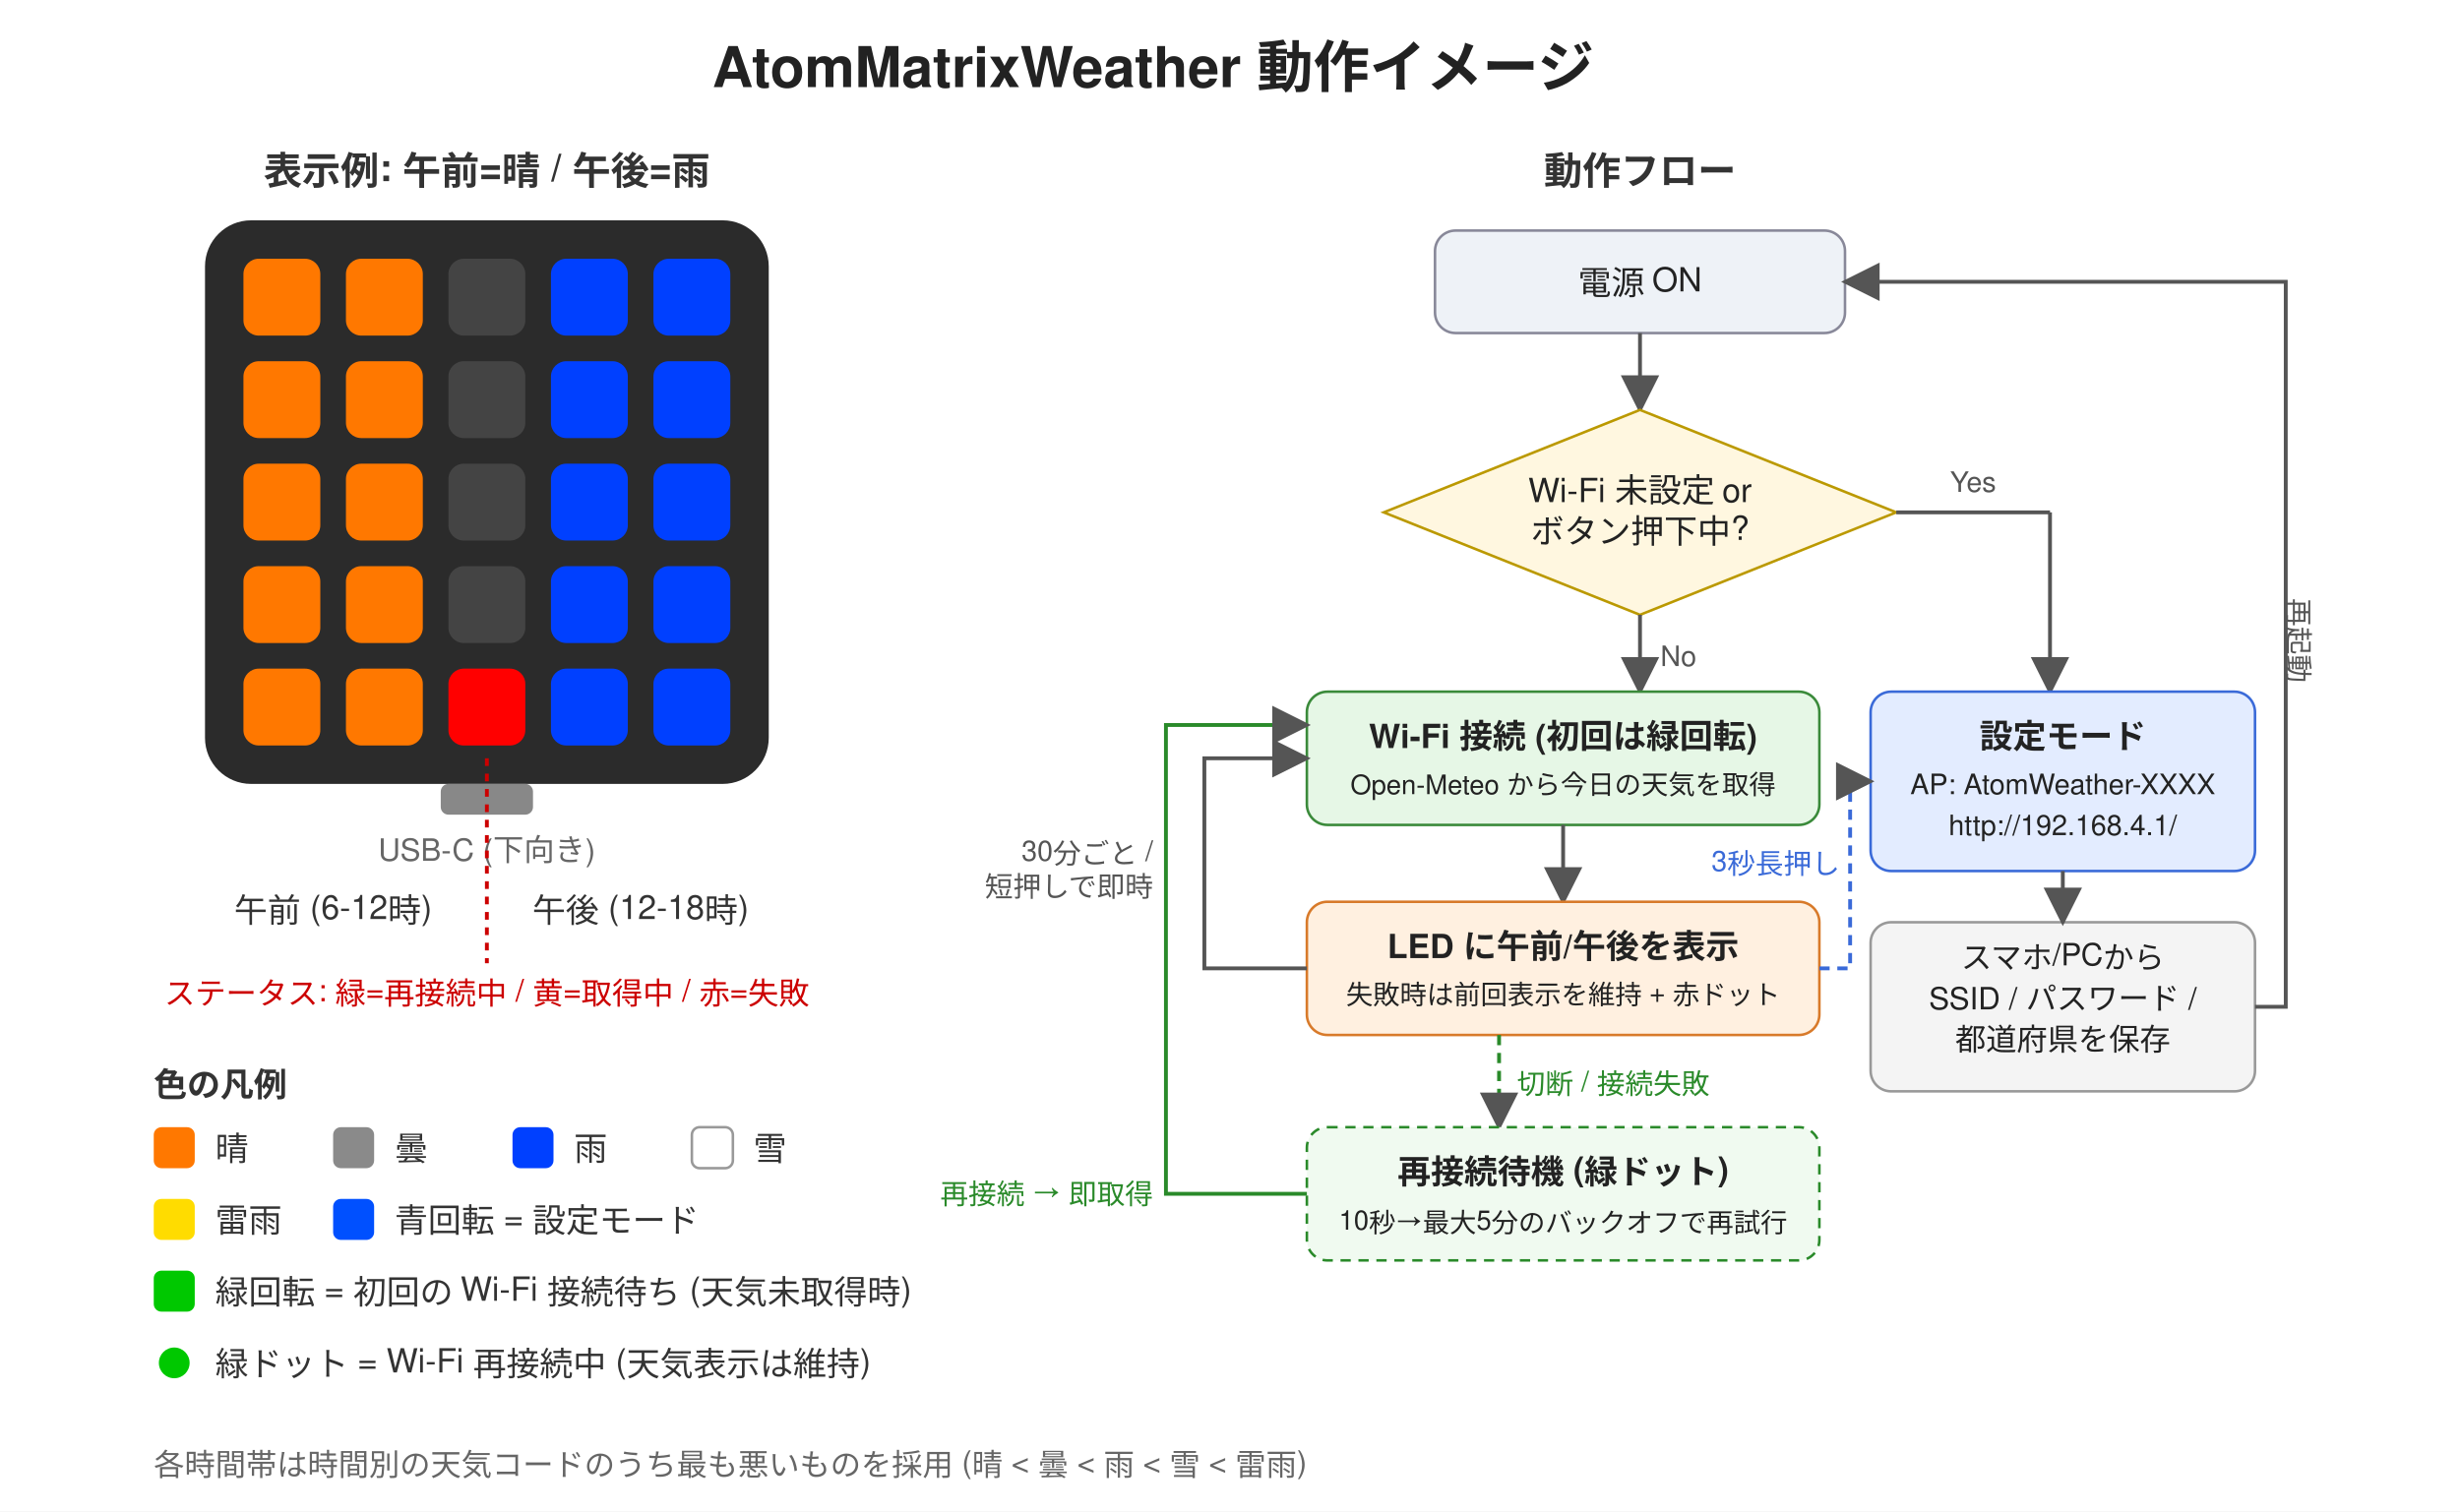
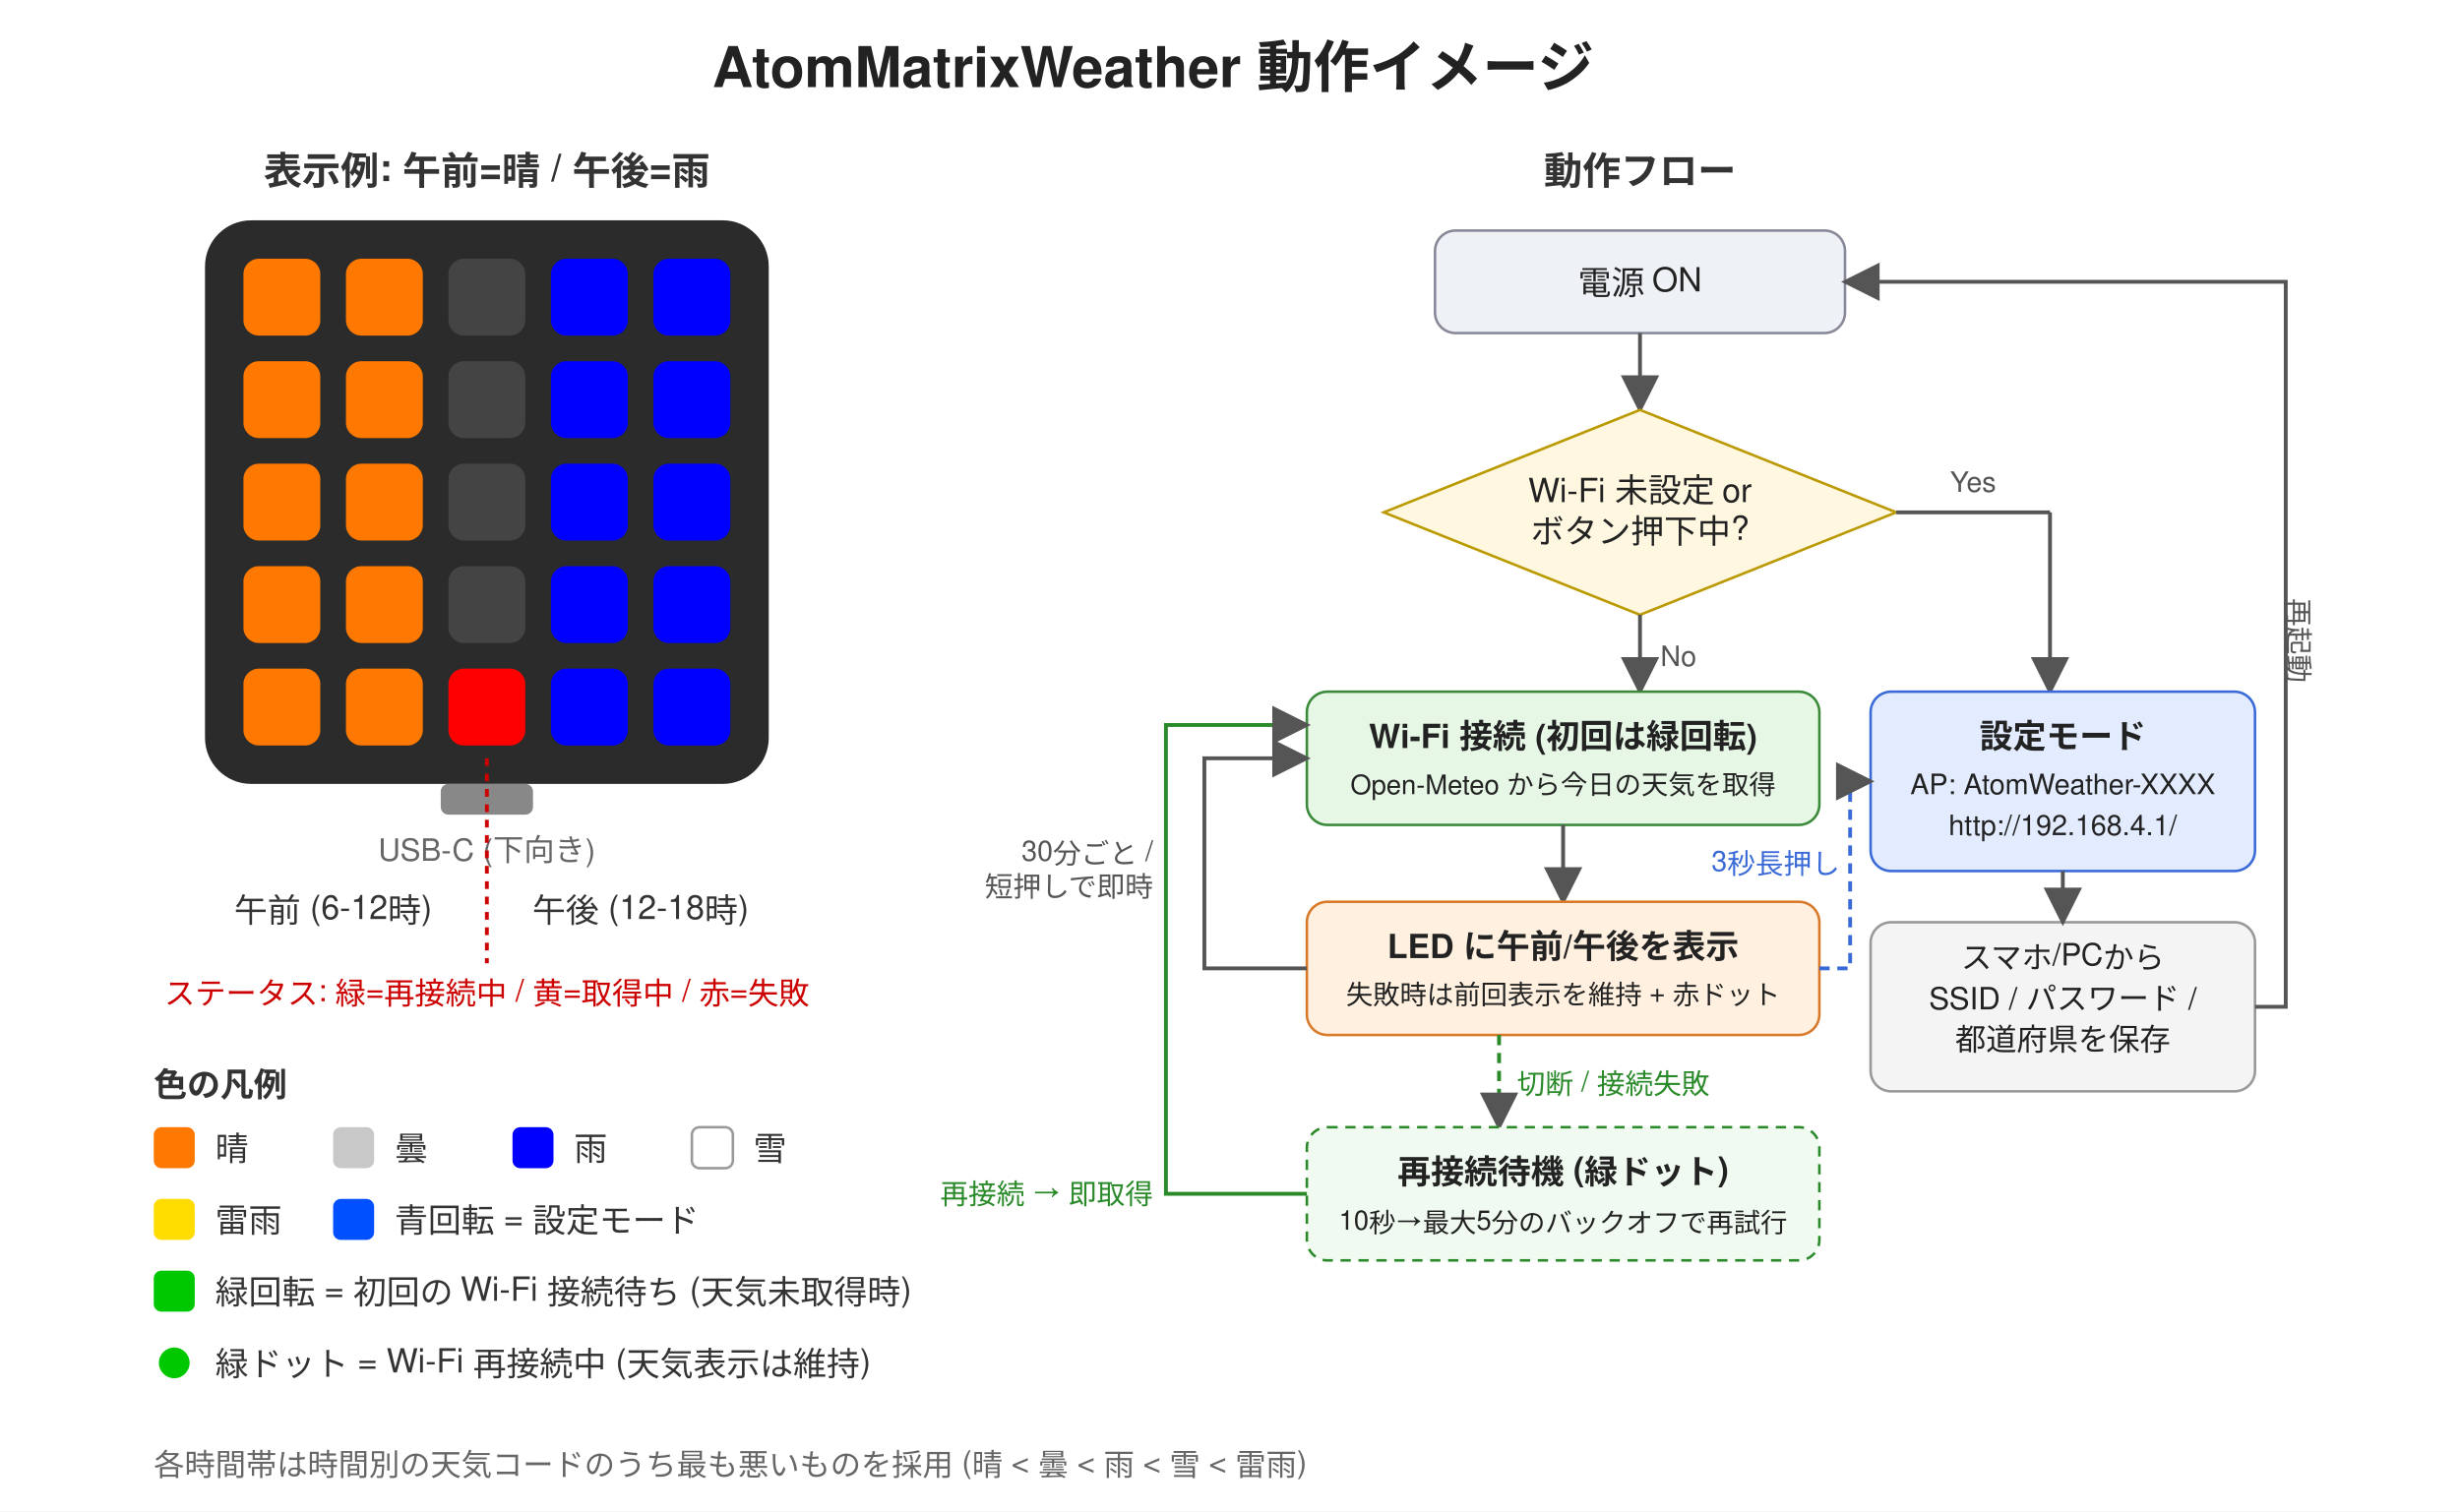
<svg xmlns="http://www.w3.org/2000/svg" width="960" height="590" viewBox="0 0 960 590" font-family="Helvetica, Arial, 'Hiragino Sans', sans-serif">
  <rect width="960" height="590" fill="#ffffff" />
  <text x="450" y="34" text-anchor="middle" font-size="22" font-weight="bold" fill="#222">AtomMatrixWeather 動作イメージ</text>
  <text x="190" y="72" text-anchor="middle" font-size="15" font-weight="bold" fill="#333">表示例: 午前=晴 / 午後=雨</text>
  <rect x="80" y="86" width="220" height="220" rx="18" fill="#2b2b2b" />
  <g id="grid">
    <g>
      <rect x="95" y="101" width="30" height="30" rx="6" fill="#ff7800" />
      <rect x="135" y="101" width="30" height="30" rx="6" fill="#ff7800" />
      <rect x="175" y="101" width="30" height="30" rx="6" fill="#444" />
-       <rect x="215" y="101" width="30" height="30" rx="6" fill="#0040ff" />
-       <rect x="255" y="101" width="30" height="30" rx="6" fill="#0040ff" />
+       <rect x="215" y="101" width="30" height="30" rx="6" fill="#0000ff" />
+       <rect x="255" y="101" width="30" height="30" rx="6" fill="#0000ff" />
      <rect x="95" y="141" width="30" height="30" rx="6" fill="#ff7800" />
      <rect x="135" y="141" width="30" height="30" rx="6" fill="#ff7800" />
      <rect x="175" y="141" width="30" height="30" rx="6" fill="#444" />
-       <rect x="215" y="141" width="30" height="30" rx="6" fill="#0040ff" />
-       <rect x="255" y="141" width="30" height="30" rx="6" fill="#0040ff" />
+       <rect x="215" y="141" width="30" height="30" rx="6" fill="#0000ff" />
+       <rect x="255" y="141" width="30" height="30" rx="6" fill="#0000ff" />
      <rect x="95" y="181" width="30" height="30" rx="6" fill="#ff7800" />
      <rect x="135" y="181" width="30" height="30" rx="6" fill="#ff7800" />
      <rect x="175" y="181" width="30" height="30" rx="6" fill="#444" />
-       <rect x="215" y="181" width="30" height="30" rx="6" fill="#0040ff" />
-       <rect x="255" y="181" width="30" height="30" rx="6" fill="#0040ff" />
+       <rect x="215" y="181" width="30" height="30" rx="6" fill="#0000ff" />
+       <rect x="255" y="181" width="30" height="30" rx="6" fill="#0000ff" />
      <rect x="95" y="221" width="30" height="30" rx="6" fill="#ff7800" />
      <rect x="135" y="221" width="30" height="30" rx="6" fill="#ff7800" />
      <rect x="175" y="221" width="30" height="30" rx="6" fill="#444" />
-       <rect x="215" y="221" width="30" height="30" rx="6" fill="#0040ff" />
-       <rect x="255" y="221" width="30" height="30" rx="6" fill="#0040ff" />
+       <rect x="215" y="221" width="30" height="30" rx="6" fill="#0000ff" />
+       <rect x="255" y="221" width="30" height="30" rx="6" fill="#0000ff" />
      <rect x="95" y="261" width="30" height="30" rx="6" fill="#ff7800" />
      <rect x="135" y="261" width="30" height="30" rx="6" fill="#ff7800" />
      <rect x="175" y="261" width="30" height="30" rx="6" fill="#ff0000" />
-       <rect x="215" y="261" width="30" height="30" rx="6" fill="#0040ff" />
-       <rect x="255" y="261" width="30" height="30" rx="6" fill="#0040ff" />
+       <rect x="215" y="261" width="30" height="30" rx="6" fill="#0000ff" />
+       <rect x="255" y="261" width="30" height="30" rx="6" fill="#0000ff" />
    </g>
  </g>
  <rect x="172" y="306" width="36" height="12" rx="3" fill="#888" />
  <text x="190" y="336" text-anchor="middle" font-size="12" fill="#666">USB-C (下向き)</text>
  <text x="130" y="360" text-anchor="middle" font-size="13" fill="#333">午前 (6-12時)</text>
  <text x="250" y="360" text-anchor="middle" font-size="13" fill="#333">午後 (12-18時)</text>
  <line x1="190" y1="296" x2="190" y2="376" stroke="#c00" stroke-width="1.5" stroke-dasharray="3,3" />
  <text x="190" y="392" text-anchor="middle" font-size="12" fill="#c00">ステータス: 緑=再接続中 / 黄=取得中 / 赤=失敗</text>
  <g font-size="13" fill="#333">
    <text x="60" y="428" font-weight="bold">色の凡例</text>
    <rect x="60" y="440" width="16" height="16" rx="3" fill="#ff7800" />
    <text x="84" y="453">晴</text>
-     <rect x="130" y="440" width="16" height="16" rx="3" fill="#8a8a8a" />
+     <rect x="130" y="440" width="16" height="16" rx="3" fill="#c8c8c8" />
    <text x="154" y="453">曇</text>
-     <rect x="200" y="440" width="16" height="16" rx="3" fill="#0040ff" />
+     <rect x="200" y="440" width="16" height="16" rx="3" fill="#0000ff" />
    <text x="224" y="453">雨</text>
    <rect x="270" y="440" width="16" height="16" rx="3" fill="#ffffff" stroke="#999" />
    <text x="294" y="453">雪</text>
    <rect x="60" y="468" width="16" height="16" rx="3" fill="#ffdc00" />
    <text x="84" y="481">雷雨</text>
    <rect x="130" y="468" width="16" height="16" rx="3" fill="#0050ff" />
    <text x="154" y="481">青回転 = 設定モード</text>
    <rect x="60" y="496" width="16" height="16" rx="3" fill="#00c800" />
    <text x="84" y="509">緑回転 = 初回の Wi-Fi 接続待ち (天気未取得時)</text>
    <circle cx="68" cy="532" r="6" fill="#00c800" />
    <text x="84" y="537">緑ドット = Wi-Fi 再接続中 (天気表示は維持)</text>
    <text x="60" y="576" font-size="12" fill="#666">各時間帯は時間別の天気コードのうち最も悪いものを採用 (晴 &lt; 曇 &lt; 雨 &lt; 雪 &lt; 雷雨)</text>
  </g>
  <text x="640" y="72" text-anchor="middle" font-size="15" font-weight="bold" fill="#333">動作フロー</text>
  <defs>
    <marker id="arrow" markerWidth="10" markerHeight="10" refX="9" refY="5" orient="auto">
      <path d="M0,0 L10,5 L0,10 z" fill="#555" />
    </marker>
  </defs>
  <g font-size="13" fill="#222" text-anchor="middle">
    <rect x="560" y="90" width="160" height="40" rx="8" fill="#eef2f7" stroke="#889" />
    <text x="640" y="115">電源 ON</text>
    <line x1="640" y1="130" x2="640" y2="160" stroke="#555" stroke-width="1.5" marker-end="url(#arrow)" />
    <polygon points="640,160 740,200 640,240 540,200" fill="#fff7e0" stroke="#b90" />
    <text x="640" y="196">Wi-Fi 未設定 or</text>
    <text x="640" y="212">ボタン押下中?</text>
    <line x1="740" y1="200" x2="800" y2="200" stroke="#555" stroke-width="1.5" />
    <text x="770" y="192" font-size="11" fill="#555">Yes</text>
    <line x1="800" y1="200" x2="800" y2="270" stroke="#555" stroke-width="1.5" marker-end="url(#arrow)" />
    <rect x="730" y="270" width="150" height="70" rx="8" fill="#e3ecff" stroke="#3a6ad8" />
    <text x="805" y="292" font-weight="bold">設定モード</text>
    <text x="805" y="310" font-size="11">AP: AtomWeather-XXXX</text>
    <text x="805" y="326" font-size="11">http://192.168.4.1/</text>
    <rect x="730" y="360" width="150" height="66" rx="8" fill="#f4f4f4" stroke="#999" />
    <text x="805" y="378" font-size="12">スマホ/PCから</text>
    <text x="805" y="394" font-size="12">SSID / パスワード /</text>
    <text x="805" y="410" font-size="12">都道府県を保存</text>
    <line x1="805" y1="340" x2="805" y2="360" stroke="#555" stroke-width="1.5" marker-end="url(#arrow)" />
    <path d="M880,393 L892,393 L892,110 L720,110" fill="none" stroke="#555" stroke-width="1.5" marker-end="url(#arrow)" />
    <text x="893" y="250" font-size="11" fill="#555" transform="rotate(90 893 250)">再起動</text>
    <line x1="640" y1="240" x2="640" y2="270" stroke="#555" stroke-width="1.5" marker-end="url(#arrow)" />
    <text x="655" y="260" font-size="11" fill="#555">No</text>
    <rect x="510" y="270" width="200" height="52" rx="8" fill="#e6f7e6" stroke="#3a8a3a" />
    <text x="610" y="292" font-weight="bold">Wi-Fi 接続 (初回は緑回転)</text>
    <text x="610" y="310" font-size="10.5">Open-Meteo から今日の天気を取得</text>
    <line x1="610" y1="322" x2="610" y2="352" stroke="#555" stroke-width="1.5" marker-end="url(#arrow)" />
    <rect x="510" y="352" width="200" height="52" rx="8" fill="#fff0e0" stroke="#d87a2a" />
    <text x="610" y="374" font-weight="bold">LED に午前/午後を表示</text>
    <text x="610" y="392" font-size="10.5">失敗時は前回表示を維持 + 赤ドット</text>
    <path d="M510,378 L470,378 L470,296 L510,296" fill="none" stroke="#555" stroke-width="1.5" marker-end="url(#arrow)" />
    <text x="450" y="336" font-size="11" fill="#555" text-anchor="end">30分ごと /</text>
    <text x="450" y="350" font-size="11" fill="#555" text-anchor="end">短押しで即時</text>
    <line x1="585" y1="404" x2="585" y2="440" stroke="#2a8a2a" stroke-width="1.5" stroke-dasharray="4,3" marker-end="url(#arrow)" />
    <text x="592" y="427" font-size="11" fill="#2a8a2a" text-anchor="start">切断 / 接続失敗</text>
    <rect x="510" y="440" width="200" height="52" rx="8" fill="#f0faf0" stroke="#2a8a2a" stroke-dasharray="4,3" />
    <text x="610" y="462" font-weight="bold">再接続待機 (緑ドット)</text>
    <text x="610" y="480" font-size="10.5">10秒→最大5分のバックオフで再試行</text>
    <path d="M510,466 L455,466 L455,283 L510,283" fill="none" stroke="#2a8a2a" stroke-width="1.5" marker-end="url(#arrow)" />
    <text x="450" y="470" font-size="11" fill="#2a8a2a" text-anchor="end">再接続 → 即取得</text>
    <path d="M710,378 L722,378 L722,305 L730,305" fill="none" stroke="#3a6ad8" stroke-width="1.5" stroke-dasharray="4,3" marker-end="url(#arrow)" />
    <text x="718" y="340" font-size="11" fill="#3a6ad8" text-anchor="end">3秒長押し</text>
  </g>
</svg>
